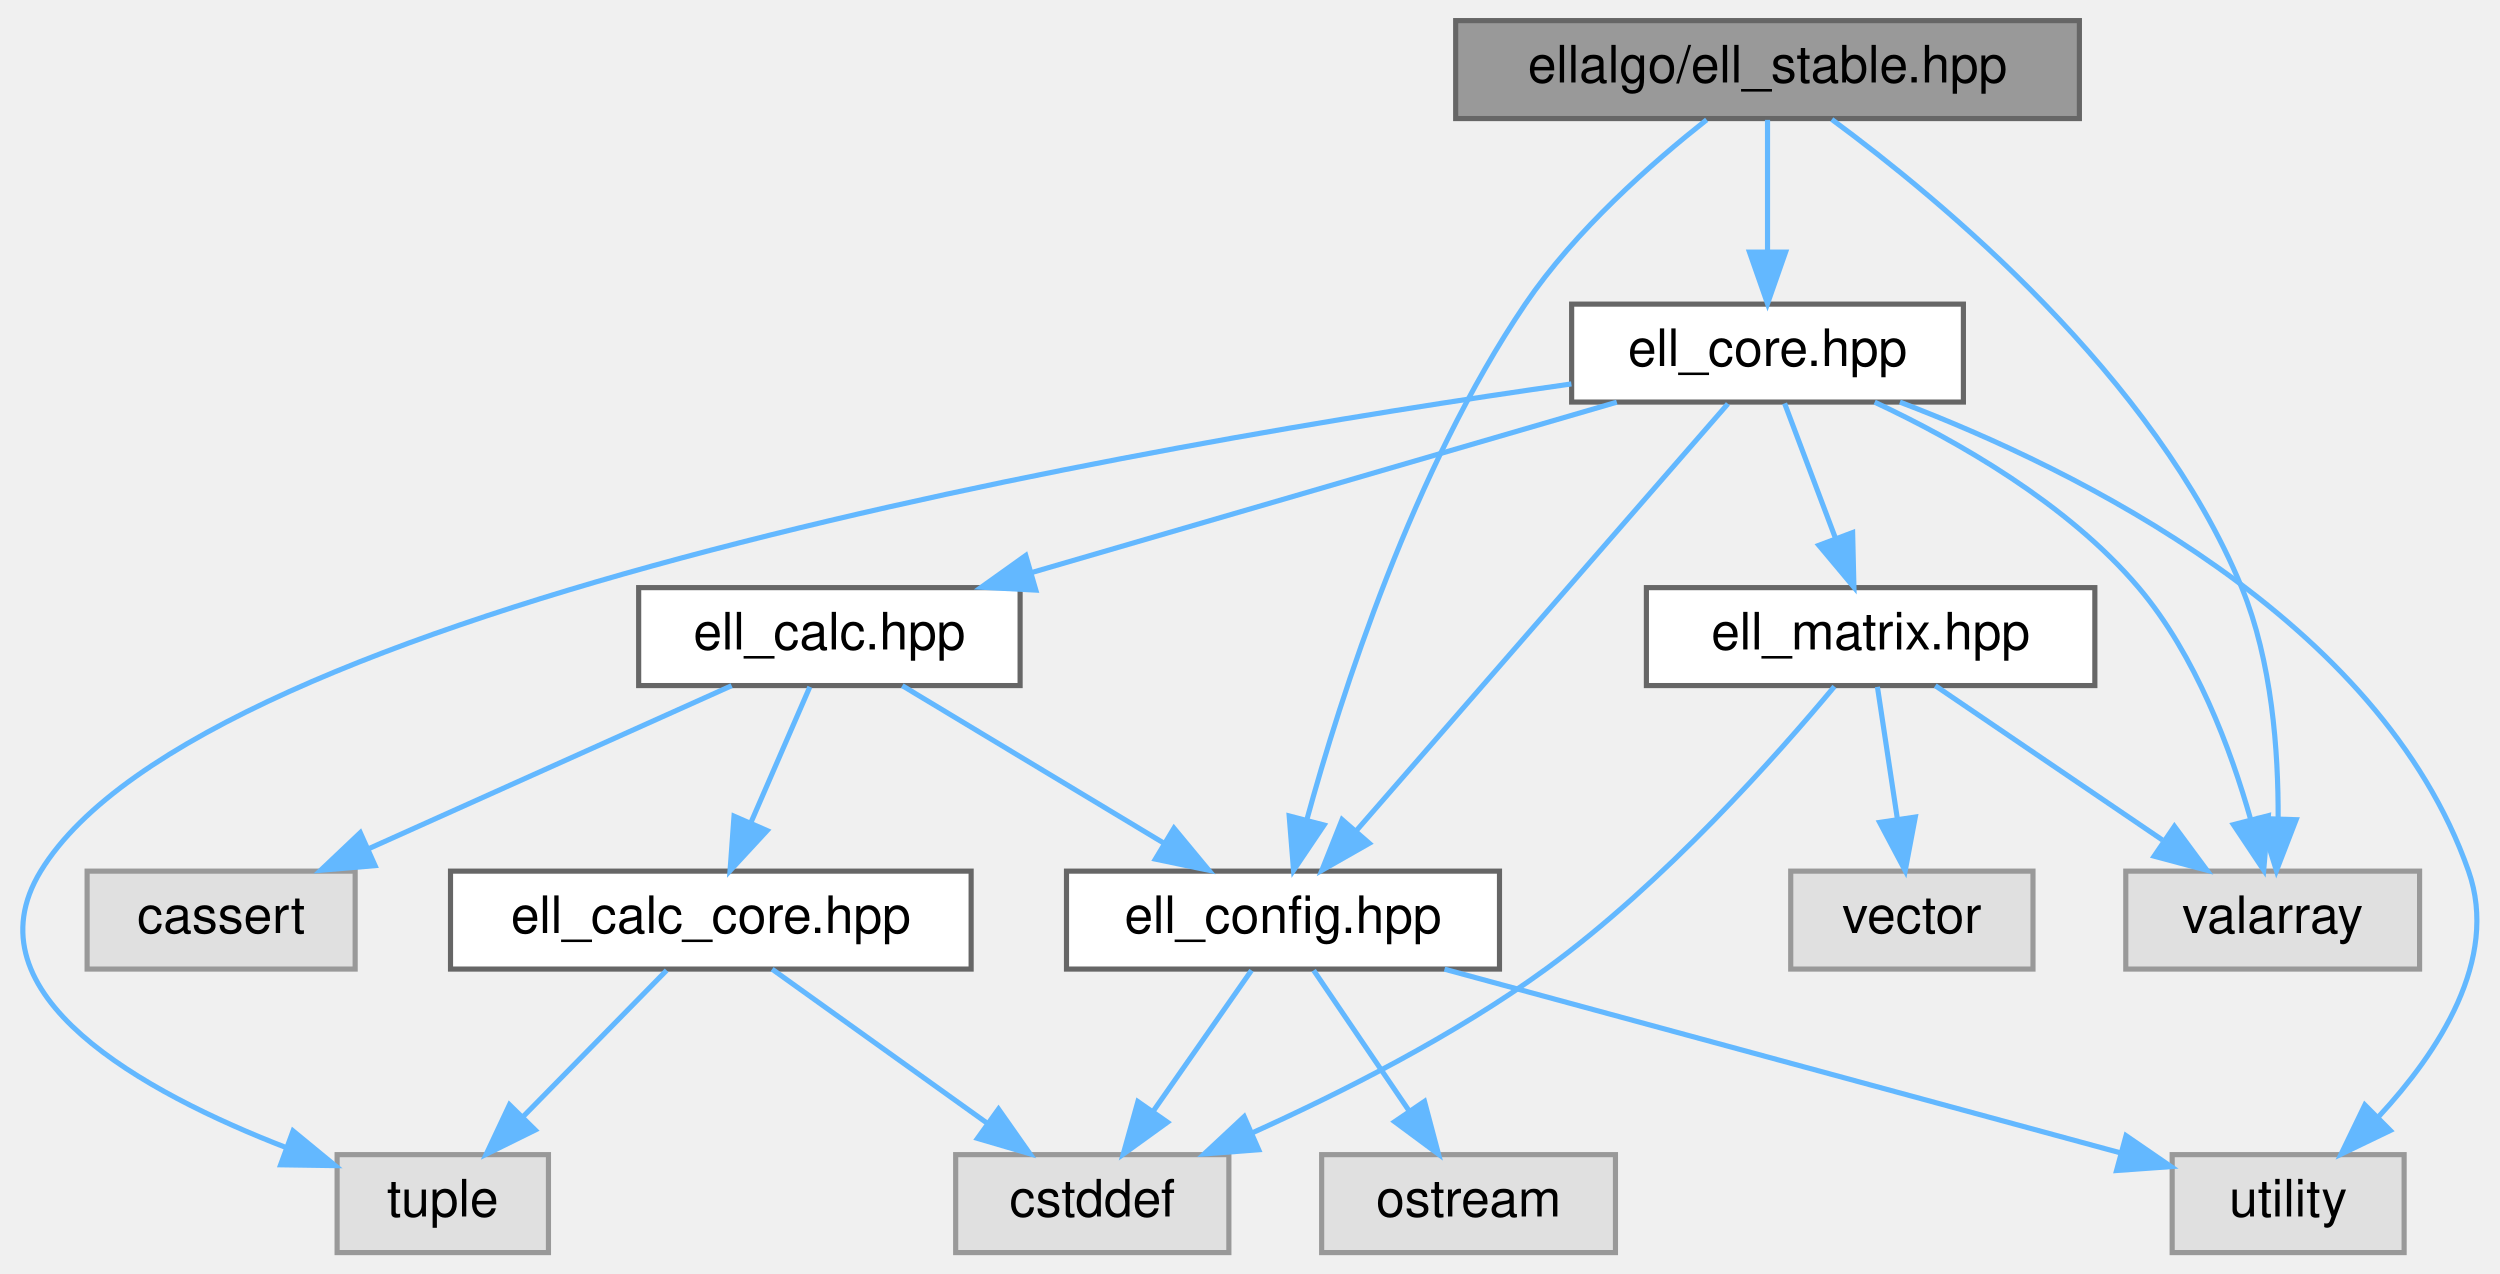
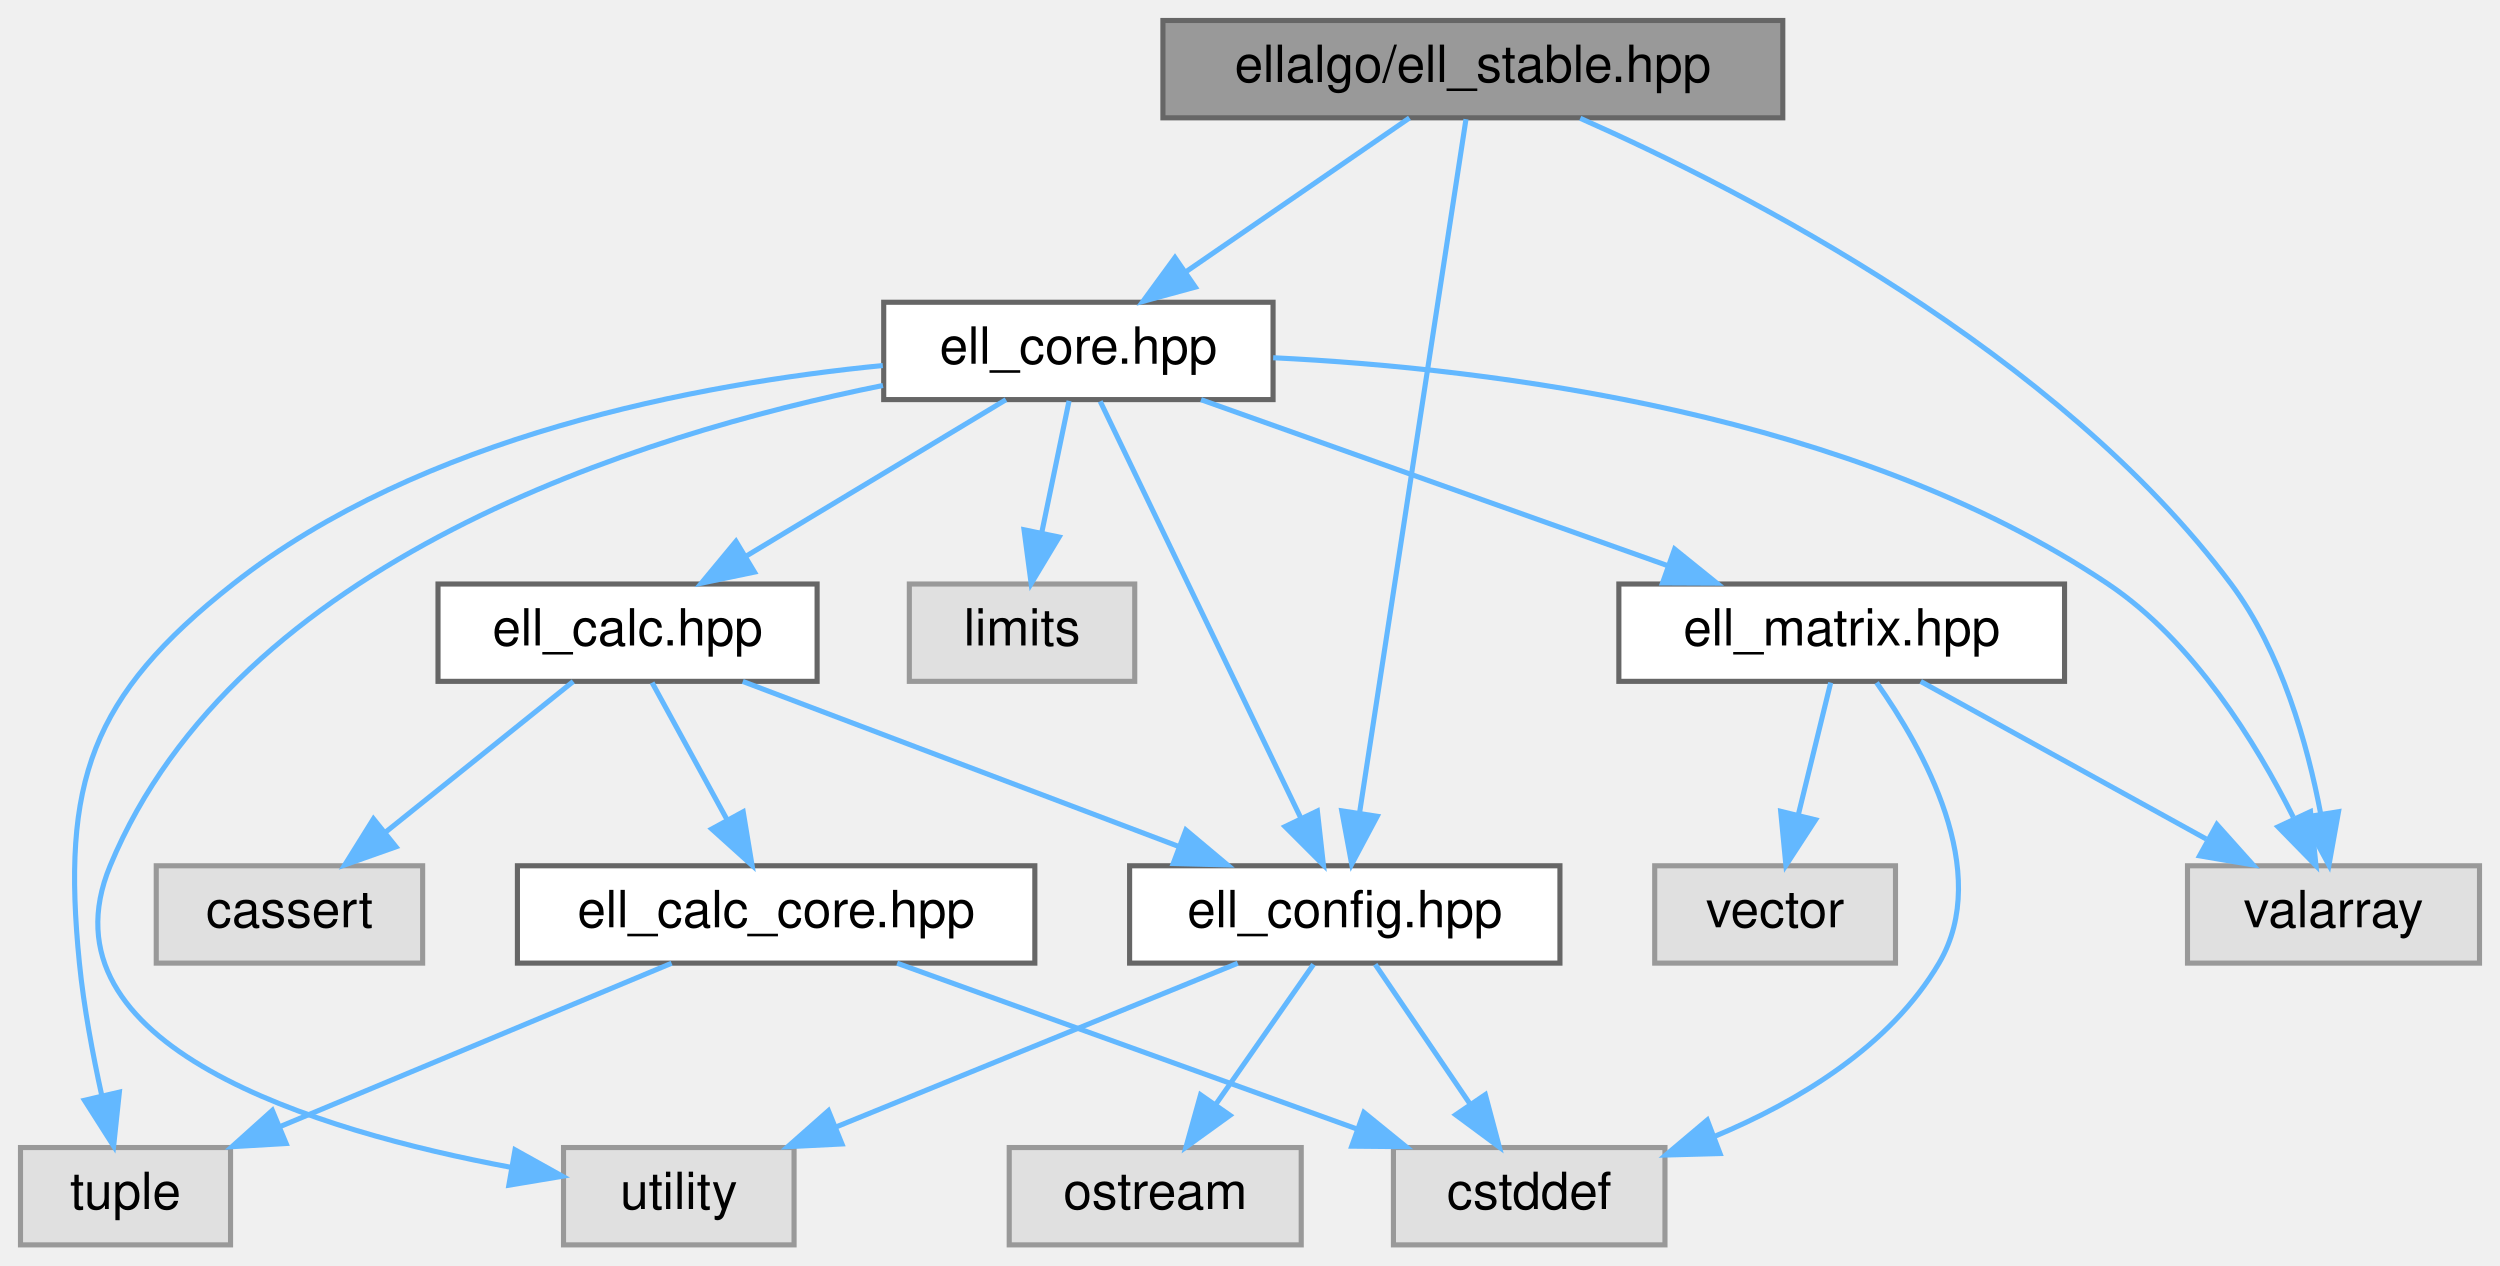
- <svg xmlns="http://www.w3.org/2000/svg" xmlns:xlink="http://www.w3.org/1999/xlink" width="485pt" height="247pt" viewBox="0.00 0.00 484.58 247.00">
+ <svg xmlns="http://www.w3.org/2000/svg" xmlns:xlink="http://www.w3.org/1999/xlink" width="488pt" height="247pt" viewBox="0.00 0.00 488.00 247.00">
  <g id="graph0" class="graph" transform="scale(1 1) rotate(0) translate(4 243)">
    <g id="Node000001" class="node">
      <g id="a_Node000001">
        <a xlink:title="Numerically stable ellipsoid search space (LDL^T-based)">
-           <polygon fill="#999999" stroke="#666666" points="399.19,-239 278.19,-239 278.19,-220 399.19,-220 399.19,-239" />
-           <text text-anchor="middle" x="338.69" y="-227" font-family="Helvetica,sans-Serif" font-size="10.00">ellalgo/ell_stable.hpp</text>
+           <polygon fill="#999999" stroke="#666666" points="344,-239 223,-239 223,-220 344,-220 344,-239" />
+           <text text-anchor="middle" x="283.5" y="-227" font-family="Helvetica,sans-Serif" font-size="10.00">ellalgo/ell_stable.hpp</text>
        </a>
      </g>
    </g>
    <g id="Node000002" class="node">
      <g id="a_Node000002">
        <a xlink:title=" ">
-           <polygon fill="#e0e0e0" stroke="#999999" points="465.19,-74 408.19,-74 408.19,-55 465.19,-55 465.19,-74" />
-           <text text-anchor="middle" x="436.69" y="-62" font-family="Helvetica,sans-Serif" font-size="10.00">valarray</text>
+           <polygon fill="#e0e0e0" stroke="#999999" points="480,-74 423,-74 423,-55 480,-55 480,-74" />
+           <text text-anchor="middle" x="451.5" y="-62" font-family="Helvetica,sans-Serif" font-size="10.00">valarray</text>
        </a>
      </g>
    </g>
    <g id="edge1_Node000001_Node000002" class="edge">
      <g id="a_edge1_Node000001_Node000002">
        <a xlink:title=" ">
-           <path fill="none" stroke="#63b8ff" d="M351.16,-219.83C372.14,-204.39 413.88,-169.91 430.69,-129 436.55,-114.74 437.81,-97.21 437.75,-84.18" />
-           <polygon fill="#63b8ff" stroke="#63b8ff" points="441.24,-83.98 437.42,-74.09 434.24,-84.2 441.24,-83.98" />
+           <path fill="none" stroke="#63b8ff" d="M304.46,-219.91C336.52,-205.72 397.57,-174.38 431.5,-129 441.34,-115.84 446.42,-97.71 448.99,-84.19" />
+           <polygon fill="#63b8ff" stroke="#63b8ff" points="452.48,-84.56 450.61,-74.13 445.57,-83.44 452.48,-84.56" />
        </a>
      </g>
    </g>
    <g id="Node000003" class="node">
      <g id="a_Node000003">
        <a xlink:href="ell__config_8hpp.html" target="_top" xlink:title="Configuration types and constants for the ellipsoid algorithm.">
-           <polygon fill="white" stroke="#666666" points="286.69,-74 202.69,-74 202.69,-55 286.69,-55 286.69,-74" />
-           <text text-anchor="middle" x="244.69" y="-62" font-family="Helvetica,sans-Serif" font-size="10.00">ell_config.hpp</text>
+           <polygon fill="white" stroke="#666666" points="300.5,-74 216.5,-74 216.5,-55 300.5,-55 300.5,-74" />
+           <text text-anchor="middle" x="258.5" y="-62" font-family="Helvetica,sans-Serif" font-size="10.00">ell_config.hpp</text>
        </a>
      </g>
    </g>
    <g id="edge2_Node000001_Node000003" class="edge">
      <g id="a_edge2_Node000001_Node000003">
        <a xlink:title=" ">
-           <path fill="none" stroke="#63b8ff" d="M326.88,-219.76C316.43,-211.52 301.39,-198.33 291.69,-184 269.96,-151.9 255.96,-108.24 249.29,-83.88" />
-           <polygon fill="#63b8ff" stroke="#63b8ff" points="252.66,-82.94 246.74,-74.15 245.89,-84.71 252.66,-82.94" />
+           <path fill="none" stroke="#63b8ff" d="M282.16,-219.74C278.24,-194.2 266.77,-119.43 261.37,-84.23" />
+           <polygon fill="#63b8ff" stroke="#63b8ff" points="264.83,-83.66 259.85,-74.31 257.91,-84.72 264.83,-83.66" />
        </a>
      </g>
    </g>
    <g id="Node000007" class="node">
      <g id="a_Node000007">
        <a xlink:href="ell__core_8hpp.html" target="_top" xlink:title="Ellipsoid search space core with matrix update.">
-           <polygon fill="white" stroke="#666666" points="376.69,-184 300.69,-184 300.69,-165 376.69,-165 376.69,-184" />
-           <text text-anchor="middle" x="338.69" y="-172" font-family="Helvetica,sans-Serif" font-size="10.00">ell_core.hpp</text>
+           <polygon fill="white" stroke="#666666" points="244.5,-184 168.5,-184 168.5,-165 244.5,-165 244.5,-184" />
+           <text text-anchor="middle" x="206.5" y="-172" font-family="Helvetica,sans-Serif" font-size="10.00">ell_core.hpp</text>
        </a>
      </g>
    </g>
    <g id="edge6_Node000001_Node000007" class="edge">
      <g id="a_edge6_Node000001_Node000007">
        <a xlink:title=" ">
-           <path fill="none" stroke="#63b8ff" d="M338.69,-219.75C338.69,-212.8 338.69,-202.85 338.69,-194.13" />
-           <polygon fill="#63b8ff" stroke="#63b8ff" points="342.19,-194.09 338.69,-184.09 335.19,-194.09 342.19,-194.09" />
+           <path fill="none" stroke="#63b8ff" d="M271.13,-219.98C259.41,-211.92 241.58,-199.65 227.61,-190.03" />
+           <polygon fill="#63b8ff" stroke="#63b8ff" points="229.32,-186.96 219.1,-184.17 225.35,-192.72 229.32,-186.96" />
        </a>
      </g>
    </g>
    <g id="Node000004" class="node">
      <g id="a_Node000004">
        <a xlink:title=" ">
-           <polygon fill="#e0e0e0" stroke="#999999" points="234.19,-19 181.19,-19 181.19,0 234.19,0 234.19,-19" />
-           <text text-anchor="middle" x="207.69" y="-7" font-family="Helvetica,sans-Serif" font-size="10.00">cstddef</text>
+           <polygon fill="#e0e0e0" stroke="#999999" points="321,-19 268,-19 268,0 321,0 321,-19" />
+           <text text-anchor="middle" x="294.5" y="-7" font-family="Helvetica,sans-Serif" font-size="10.00">cstddef</text>
        </a>
      </g>
    </g>
    <g id="edge3_Node000003_Node000004" class="edge">
      <g id="a_edge3_Node000003_Node000004">
        <a xlink:title=" ">
-           <path fill="none" stroke="#63b8ff" d="M238.58,-54.75C233.41,-47.34 225.85,-36.5 219.5,-27.41" />
-           <polygon fill="#63b8ff" stroke="#63b8ff" points="222.28,-25.29 213.69,-19.09 216.54,-29.29 222.28,-25.29" />
+           <path fill="none" stroke="#63b8ff" d="M264.44,-54.75C269.48,-47.34 276.84,-36.5 283.01,-27.41" />
+           <polygon fill="#63b8ff" stroke="#63b8ff" points="285.94,-29.33 288.67,-19.09 280.15,-25.39 285.94,-29.33" />
        </a>
      </g>
    </g>
    <g id="Node000005" class="node">
      <g id="a_Node000005">
        <a xlink:title=" ">
-           <polygon fill="#e0e0e0" stroke="#999999" points="309.19,-19 252.19,-19 252.19,0 309.19,0 309.19,-19" />
-           <text text-anchor="middle" x="280.69" y="-7" font-family="Helvetica,sans-Serif" font-size="10.00">ostream</text>
+           <polygon fill="#e0e0e0" stroke="#999999" points="250,-19 193,-19 193,0 250,0 250,-19" />
+           <text text-anchor="middle" x="221.5" y="-7" font-family="Helvetica,sans-Serif" font-size="10.00">ostream</text>
        </a>
      </g>
    </g>
    <g id="edge4_Node000003_Node000005" class="edge">
      <g id="a_edge4_Node000003_Node000005">
        <a xlink:title=" ">
-           <path fill="none" stroke="#63b8ff" d="M250.64,-54.75C255.67,-47.34 263.03,-36.5 269.21,-27.41" />
-           <polygon fill="#63b8ff" stroke="#63b8ff" points="272.14,-29.33 274.86,-19.09 266.35,-25.39 272.14,-29.33" />
+           <path fill="none" stroke="#63b8ff" d="M252.39,-54.75C247.22,-47.34 239.65,-36.5 233.31,-27.41" />
+           <polygon fill="#63b8ff" stroke="#63b8ff" points="236.09,-25.29 227.5,-19.09 230.35,-29.29 236.09,-25.29" />
        </a>
      </g>
    </g>
    <g id="Node000006" class="node">
      <g id="a_Node000006">
        <a xlink:title=" ">
-           <polygon fill="#e0e0e0" stroke="#999999" points="462.19,-19 417.19,-19 417.19,0 462.19,0 462.19,-19" />
-           <text text-anchor="middle" x="439.69" y="-7" font-family="Helvetica,sans-Serif" font-size="10.00">utility</text>
+           <polygon fill="#e0e0e0" stroke="#999999" points="151,-19 106,-19 106,0 151,0 151,-19" />
+           <text text-anchor="middle" x="128.5" y="-7" font-family="Helvetica,sans-Serif" font-size="10.00">utility</text>
        </a>
      </g>
    </g>
    <g id="edge5_Node000003_Node000006" class="edge">
      <g id="a_edge5_Node000003_Node000006">
        <a xlink:title=" ">
-           <path fill="none" stroke="#63b8ff" d="M276.02,-54.98C312.04,-45.2 370.87,-29.21 407.32,-19.3" />
-           <polygon fill="#63b8ff" stroke="#63b8ff" points="408.24,-22.68 416.97,-16.68 406.4,-15.92 408.24,-22.68" />
-         </a>
-       </g>
-     </g>
-     <g id="edge9_Node000007_Node000002" class="edge">
-       <g id="a_edge9_Node000007_Node000002">
-         <a xlink:title=" ">
-           <path fill="none" stroke="#63b8ff" d="M359.47,-164.98C375.36,-157.54 396.82,-145.37 410.69,-129 421.75,-115.95 428.59,-97.56 432.45,-83.92" />
-           <polygon fill="#63b8ff" stroke="#63b8ff" points="435.85,-84.76 434.95,-74.2 429.07,-83.02 435.85,-84.76" />
-         </a>
-       </g>
-     </g>
-     <g id="edge16_Node000007_Node000003" class="edge">
-       <g id="a_edge16_Node000007_Node000003">
-         <a xlink:title=" ">
-           <path fill="none" stroke="#63b8ff" d="M331,-164.66C315.22,-146.54 279,-104.91 258.85,-81.77" />
-           <polygon fill="#63b8ff" stroke="#63b8ff" points="261.43,-79.4 252.23,-74.16 256.15,-84 261.43,-79.4" />
-         </a>
-       </g>
-     </g>
-     <g id="edge8_Node000007_Node000006" class="edge">
-       <g id="a_edge8_Node000007_Node000006">
-         <a xlink:title=" ">
-           <path fill="none" stroke="#63b8ff" d="M364.37,-164.99C398.77,-151.89 457.5,-123 474.69,-74 480.71,-56.85 468.81,-38.85 457.28,-26.41" />
-           <polygon fill="#63b8ff" stroke="#63b8ff" points="459.51,-23.69 449.96,-19.1 454.57,-28.64 459.51,-23.69" />
+           <path fill="none" stroke="#63b8ff" d="M237.61,-54.98C216.42,-46.34 183.37,-32.87 159.2,-23.02" />
+           <polygon fill="#63b8ff" stroke="#63b8ff" points="160.35,-19.7 149.77,-19.17 157.71,-26.19 160.35,-19.7" />
+         </a>
+       </g>
+     </g>
+     <g id="edge10_Node000007_Node000002" class="edge">
+       <g id="a_edge10_Node000007_Node000002">
+         <a xlink:title=" ">
+           <path fill="none" stroke="#63b8ff" d="M244.52,-173.17C287.51,-171.07 357.95,-162.28 407.5,-129 424.17,-117.81 436.38,-98 443.66,-83.47" />
+           <polygon fill="#63b8ff" stroke="#63b8ff" points="447.01,-84.57 448.08,-74.03 440.67,-81.6 447.01,-84.57" />
+         </a>
+       </g>
+     </g>
+     <g id="edge17_Node000007_Node000003" class="edge">
+       <g id="a_edge17_Node000007_Node000003">
+         <a xlink:title=" ">
+           <path fill="none" stroke="#63b8ff" d="M210.76,-164.66C219.29,-146.93 238.65,-106.73 249.92,-83.32" />
+           <polygon fill="#63b8ff" stroke="#63b8ff" points="253.15,-84.69 254.33,-74.16 246.84,-81.65 253.15,-84.69" />
+         </a>
+       </g>
+     </g>
+     <g id="edge9_Node000007_Node000006" class="edge">
+       <g id="a_edge9_Node000007_Node000006">
+         <a xlink:title=" ">
+           <path fill="none" stroke="#63b8ff" d="M168.35,-167.76C120.63,-158.15 42.19,-133.61 17.5,-74 2.9,-38.75 57.92,-22.21 95.67,-15.15" />
+           <polygon fill="#63b8ff" stroke="#63b8ff" points="96.53,-18.55 105.78,-13.4 95.33,-11.65 96.53,-18.55" />
        </a>
      </g>
    </g>
    <g id="Node000008" class="node">
      <g id="a_Node000008">
        <a xlink:title=" ">
-           <polygon fill="#e0e0e0" stroke="#999999" points="102.19,-19 61.19,-19 61.19,0 102.19,0 102.19,-19" />
-           <text text-anchor="middle" x="81.69" y="-7" font-family="Helvetica,sans-Serif" font-size="10.00">tuple</text>
+           <polygon fill="#e0e0e0" stroke="#999999" points="217.5,-129 173.5,-129 173.5,-110 217.5,-110 217.5,-129" />
+           <text text-anchor="middle" x="195.5" y="-117" font-family="Helvetica,sans-Serif" font-size="10.00">limits</text>
        </a>
      </g>
    </g>
    <g id="edge7_Node000007_Node000008" class="edge">
      <g id="a_edge7_Node000007_Node000008">
        <a xlink:title=" ">
-           <path fill="none" stroke="#63b8ff" d="M300.64,-168.52C219.66,-156.99 35.1,-125.46 3.69,-74 -10.95,-50 23.68,-31.07 51.4,-20.33" />
-           <polygon fill="#63b8ff" stroke="#63b8ff" points="52.64,-23.6 60.82,-16.87 50.23,-17.03 52.64,-23.6" />
+           <path fill="none" stroke="#63b8ff" d="M204.68,-164.75C203.24,-157.8 201.18,-147.85 199.37,-139.13" />
+           <polygon fill="#63b8ff" stroke="#63b8ff" points="202.74,-138.17 197.28,-129.09 195.89,-139.59 202.74,-138.17" />
        </a>
      </g>
    </g>
    <g id="Node000009" class="node">
      <g id="a_Node000009">
+         <a xlink:title=" ">
+           <polygon fill="#e0e0e0" stroke="#999999" points="41,-19 0,-19 0,0 41,0 41,-19" />
+           <text text-anchor="middle" x="20.5" y="-7" font-family="Helvetica,sans-Serif" font-size="10.00">tuple</text>
+         </a>
+       </g>
+     </g>
+     <g id="edge8_Node000007_Node000009" class="edge">
+       <g id="a_edge8_Node000007_Node000009">
+         <a xlink:title=" ">
+           <path fill="none" stroke="#63b8ff" d="M168.32,-171.65C132.2,-168.1 78.2,-157.92 41.5,-129 13.63,-107.03 7.96,-90.31 11.5,-55 12.35,-46.47 14.11,-37.16 15.84,-29.27" />
+           <polygon fill="#63b8ff" stroke="#63b8ff" points="19.3,-29.82 18.18,-19.29 12.49,-28.22 19.3,-29.82" />
+         </a>
+       </g>
+     </g>
+     <g id="Node000010" class="node">
+       <g id="a_Node000010">
        <a xlink:href="ell__calc_8hpp.html" target="_top" xlink:title="Ellipsoid computation layer with cut dispatch.">
-           <polygon fill="white" stroke="#666666" points="193.69,-129 119.69,-129 119.69,-110 193.69,-110 193.69,-129" />
-           <text text-anchor="middle" x="156.69" y="-117" font-family="Helvetica,sans-Serif" font-size="10.00">ell_calc.hpp</text>
-         </a>
-       </g>
-     </g>
-     <g id="edge10_Node000007_Node000009" class="edge">
-       <g id="a_edge10_Node000007_Node000009">
-         <a xlink:title=" ">
-           <path fill="none" stroke="#63b8ff" d="M309.45,-164.98C278.63,-156.01 229.92,-141.82 195.81,-131.89" />
-           <polygon fill="#63b8ff" stroke="#63b8ff" points="196.74,-128.52 186.16,-129.08 194.79,-135.24 196.74,-128.52" />
+           <polygon fill="white" stroke="#666666" points="155.5,-129 81.5,-129 81.5,-110 155.5,-110 155.5,-129" />
+           <text text-anchor="middle" x="118.5" y="-117" font-family="Helvetica,sans-Serif" font-size="10.00">ell_calc.hpp</text>
+         </a>
+       </g>
+     </g>
+     <g id="edge11_Node000007_Node000010" class="edge">
+       <g id="a_edge11_Node000007_Node000010">
+         <a xlink:title=" ">
+           <path fill="none" stroke="#63b8ff" d="M192.36,-164.98C178.71,-156.77 157.81,-144.18 141.72,-134.49" />
+           <polygon fill="#63b8ff" stroke="#63b8ff" points="143.27,-131.33 132.9,-129.17 139.66,-137.33 143.27,-131.33" />
+         </a>
+       </g>
+     </g>
+     <g id="Node000013" class="node">
+       <g id="a_Node000013">
+         <a xlink:href="ell__matrix_8hpp.html" target="_top" xlink:title="Square matrix with flat storage and strided views.">
+           <polygon fill="white" stroke="#666666" points="399,-129 312,-129 312,-110 399,-110 399,-129" />
+           <text text-anchor="middle" x="355.5" y="-117" font-family="Helvetica,sans-Serif" font-size="10.00">ell_matrix.hpp</text>
+         </a>
+       </g>
+     </g>
+     <g id="edge18_Node000007_Node000013" class="edge">
+       <g id="a_edge18_Node000007_Node000013">
+         <a xlink:title=" ">
+           <path fill="none" stroke="#63b8ff" d="M230.44,-164.98C255.06,-156.23 293.62,-142.51 321.42,-132.62" />
+           <polygon fill="#63b8ff" stroke="#63b8ff" points="322.88,-135.82 331.12,-129.17 320.53,-129.22 322.88,-135.82" />
+         </a>
+       </g>
+     </g>
+     <g id="edge16_Node000010_Node000003" class="edge">
+       <g id="a_edge16_Node000010_Node000003">
+         <a xlink:title=" ">
+           <path fill="none" stroke="#63b8ff" d="M140.99,-109.98C164.02,-101.27 200.04,-87.63 226.13,-77.75" />
+           <polygon fill="#63b8ff" stroke="#63b8ff" points="227.48,-80.98 235.6,-74.17 225.01,-74.44 227.48,-80.98" />
+         </a>
+       </g>
+     </g>
+     <g id="Node000011" class="node">
+       <g id="a_Node000011">
+         <a xlink:title=" ">
+           <polygon fill="#e0e0e0" stroke="#999999" points="78.5,-74 26.5,-74 26.5,-55 78.5,-55 78.5,-74" />
+           <text text-anchor="middle" x="52.5" y="-62" font-family="Helvetica,sans-Serif" font-size="10.00">cassert</text>
+         </a>
+       </g>
+     </g>
+     <g id="edge12_Node000010_Node000011" class="edge">
+       <g id="a_edge12_Node000010_Node000011">
+         <a xlink:title=" ">
+           <path fill="none" stroke="#63b8ff" d="M107.9,-109.98C98.04,-102.07 83.15,-90.11 71.28,-80.58" />
+           <polygon fill="#63b8ff" stroke="#63b8ff" points="73.29,-77.7 63.3,-74.17 68.9,-83.16 73.29,-77.7" />
        </a>
      </g>
    </g>
    <g id="Node000012" class="node">
      <g id="a_Node000012">
-         <a xlink:href="ell__matrix_8hpp.html" target="_top" xlink:title="Square matrix with flat storage and strided views.">
-           <polygon fill="white" stroke="#666666" points="402.19,-129 315.19,-129 315.19,-110 402.19,-110 402.19,-129" />
-           <text text-anchor="middle" x="358.69" y="-117" font-family="Helvetica,sans-Serif" font-size="10.00">ell_matrix.hpp</text>
-         </a>
-       </g>
-     </g>
-     <g id="edge17_Node000007_Node000012" class="edge">
-       <g id="a_edge17_Node000007_Node000012">
-         <a xlink:title=" ">
-           <path fill="none" stroke="#63b8ff" d="M342,-164.75C344.68,-157.65 348.54,-147.4 351.88,-138.56" />
-           <polygon fill="#63b8ff" stroke="#63b8ff" points="355.2,-139.68 355.45,-129.09 348.65,-137.21 355.2,-139.68" />
-         </a>
-       </g>
-     </g>
-     <g id="edge15_Node000009_Node000003" class="edge">
-       <g id="a_edge15_Node000009_Node000003">
-         <a xlink:title=" ">
-           <path fill="none" stroke="#63b8ff" d="M170.83,-109.98C184.48,-101.77 205.38,-89.18 221.47,-79.49" />
-           <polygon fill="#63b8ff" stroke="#63b8ff" points="223.54,-82.33 230.3,-74.17 219.93,-76.33 223.54,-82.33" />
-         </a>
-       </g>
-     </g>
-     <g id="Node000010" class="node">
-       <g id="a_Node000010">
-         <a xlink:title=" ">
-           <polygon fill="#e0e0e0" stroke="#999999" points="64.69,-74 12.69,-74 12.69,-55 64.69,-55 64.69,-74" />
-           <text text-anchor="middle" x="38.69" y="-62" font-family="Helvetica,sans-Serif" font-size="10.00">cassert</text>
-         </a>
-       </g>
-     </g>
-     <g id="edge11_Node000009_Node000010" class="edge">
-       <g id="a_edge11_Node000009_Node000010">
-         <a xlink:title=" ">
-           <path fill="none" stroke="#63b8ff" d="M137.73,-109.98C118.67,-101.42 89.03,-88.11 67.15,-78.28" />
-           <polygon fill="#63b8ff" stroke="#63b8ff" points="68.55,-75.07 58,-74.17 65.69,-81.46 68.55,-75.07" />
-         </a>
-       </g>
-     </g>
-     <g id="Node000011" class="node">
-       <g id="a_Node000011">
        <a xlink:href="ell__calc__core_8hpp.html" target="_top" xlink:title="Core ellipsoid calculation routines.">
-           <polygon fill="white" stroke="#666666" points="184.19,-74 83.19,-74 83.19,-55 184.19,-55 184.19,-74" />
-           <text text-anchor="middle" x="133.69" y="-62" font-family="Helvetica,sans-Serif" font-size="10.00">ell_calc_core.hpp</text>
-         </a>
-       </g>
-     </g>
-     <g id="edge12_Node000009_Node000011" class="edge">
-       <g id="a_edge12_Node000009_Node000011">
-         <a xlink:title=" ">
-           <path fill="none" stroke="#63b8ff" d="M152.9,-109.75C149.78,-102.57 145.27,-92.18 141.4,-83.27" />
-           <polygon fill="#63b8ff" stroke="#63b8ff" points="144.61,-81.87 137.42,-74.09 138.19,-84.66 144.61,-81.87" />
-         </a>
-       </g>
-     </g>
-     <g id="edge13_Node000011_Node000004" class="edge">
-       <g id="a_edge13_Node000011_Node000004">
-         <a xlink:title=" ">
-           <path fill="none" stroke="#63b8ff" d="M145.58,-54.98C156.84,-46.92 173.98,-34.65 187.4,-25.03" />
-           <polygon fill="#63b8ff" stroke="#63b8ff" points="189.5,-27.84 195.59,-19.17 185.42,-22.15 189.5,-27.84" />
-         </a>
-       </g>
-     </g>
-     <g id="edge14_Node000011_Node000008" class="edge">
-       <g id="a_edge14_Node000011_Node000008">
-         <a xlink:title=" ">
-           <path fill="none" stroke="#63b8ff" d="M125.11,-54.75C117.53,-47.03 106.32,-35.6 97.18,-26.28" />
-           <polygon fill="#63b8ff" stroke="#63b8ff" points="99.62,-23.78 90.12,-19.09 94.63,-28.68 99.62,-23.78" />
-         </a>
-       </g>
-     </g>
-     <g id="edge19_Node000012_Node000002" class="edge">
-       <g id="a_edge19_Node000012_Node000002">
-         <a xlink:title=" ">
-           <path fill="none" stroke="#63b8ff" d="M371.23,-109.98C383.09,-101.92 401.16,-89.65 415.31,-80.03" />
-           <polygon fill="#63b8ff" stroke="#63b8ff" points="417.63,-82.69 423.93,-74.17 413.69,-76.9 417.63,-82.69" />
-         </a>
-       </g>
-     </g>
-     <g id="edge18_Node000012_Node000004" class="edge">
-       <g id="a_edge18_Node000012_Node000004">
-         <a xlink:title=" ">
-           <path fill="none" stroke="#63b8ff" d="M351.67,-109.82C340.75,-96.71 318.55,-71.62 295.69,-55 278.05,-42.17 256.17,-31.09 238.65,-23.19" />
-           <polygon fill="#63b8ff" stroke="#63b8ff" points="239.97,-19.95 229.41,-19.14 237.16,-26.37 239.97,-19.95" />
-         </a>
-       </g>
-     </g>
-     <g id="Node000013" class="node">
-       <g id="a_Node000013">
-         <a xlink:title=" ">
-           <polygon fill="#e0e0e0" stroke="#999999" points="390.19,-74 343.19,-74 343.19,-55 390.19,-55 390.19,-74" />
-           <text text-anchor="middle" x="366.69" y="-62" font-family="Helvetica,sans-Serif" font-size="10.00">vector</text>
-         </a>
-       </g>
-     </g>
-     <g id="edge20_Node000012_Node000013" class="edge">
-       <g id="a_edge20_Node000012_Node000013">
-         <a xlink:title=" ">
-           <path fill="none" stroke="#63b8ff" d="M360.01,-109.75C361.06,-102.8 362.57,-92.85 363.88,-84.13" />
-           <polygon fill="#63b8ff" stroke="#63b8ff" points="367.36,-84.5 365.4,-74.09 360.44,-83.45 367.36,-84.5" />
+           <polygon fill="white" stroke="#666666" points="198,-74 97,-74 97,-55 198,-55 198,-74" />
+           <text text-anchor="middle" x="147.5" y="-62" font-family="Helvetica,sans-Serif" font-size="10.00">ell_calc_core.hpp</text>
+         </a>
+       </g>
+     </g>
+     <g id="edge13_Node000010_Node000012" class="edge">
+       <g id="a_edge13_Node000010_Node000012">
+         <a xlink:title=" ">
+           <path fill="none" stroke="#63b8ff" d="M123.29,-109.75C127.26,-102.49 133.03,-91.95 137.93,-82.98" />
+           <polygon fill="#63b8ff" stroke="#63b8ff" points="141.07,-84.54 142.8,-74.09 134.93,-81.18 141.07,-84.54" />
+         </a>
+       </g>
+     </g>
+     <g id="edge14_Node000012_Node000004" class="edge">
+       <g id="a_edge14_Node000012_Node000004">
+         <a xlink:title=" ">
+           <path fill="none" stroke="#63b8ff" d="M171.12,-54.98C195.4,-46.23 233.45,-32.51 260.87,-22.62" />
+           <polygon fill="#63b8ff" stroke="#63b8ff" points="262.23,-25.85 270.45,-19.17 259.86,-19.27 262.23,-25.85" />
+         </a>
+       </g>
+     </g>
+     <g id="edge15_Node000012_Node000009" class="edge">
+       <g id="a_edge15_Node000012_Node000009">
+         <a xlink:title=" ">
+           <path fill="none" stroke="#63b8ff" d="M127.1,-54.98C106.48,-46.38 74.39,-32.99 50.81,-23.15" />
+           <polygon fill="#63b8ff" stroke="#63b8ff" points="51.85,-19.79 41.28,-19.17 49.16,-26.25 51.85,-19.79" />
+         </a>
+       </g>
+     </g>
+     <g id="edge20_Node000013_Node000002" class="edge">
+       <g id="a_edge20_Node000013_Node000002">
+         <a xlink:title=" ">
+           <path fill="none" stroke="#63b8ff" d="M370.92,-109.98C385.95,-101.69 409.04,-88.94 426.66,-79.22" />
+           <polygon fill="#63b8ff" stroke="#63b8ff" points="428.73,-82.07 435.8,-74.17 425.35,-75.94 428.73,-82.07" />
+         </a>
+       </g>
+     </g>
+     <g id="edge19_Node000013_Node000004" class="edge">
+       <g id="a_edge19_Node000013_Node000004">
+         <a xlink:title=" ">
+           <path fill="none" stroke="#63b8ff" d="M362.31,-109.75C371.34,-96.99 385,-72.85 374.5,-55 364.94,-38.74 347.04,-27.99 330.6,-21.14" />
+           <polygon fill="#63b8ff" stroke="#63b8ff" points="331.75,-17.83 321.16,-17.54 329.26,-24.37 331.75,-17.83" />
+         </a>
+       </g>
+     </g>
+     <g id="Node000014" class="node">
+       <g id="a_Node000014">
+         <a xlink:title=" ">
+           <polygon fill="#e0e0e0" stroke="#999999" points="366,-74 319,-74 319,-55 366,-55 366,-74" />
+           <text text-anchor="middle" x="342.5" y="-62" font-family="Helvetica,sans-Serif" font-size="10.00">vector</text>
+         </a>
+       </g>
+     </g>
+     <g id="edge21_Node000013_Node000014" class="edge">
+       <g id="a_edge21_Node000013_Node000014">
+         <a xlink:title=" ">
+           <path fill="none" stroke="#63b8ff" d="M353.35,-109.75C351.63,-102.72 349.15,-92.62 347,-83.84" />
+           <polygon fill="#63b8ff" stroke="#63b8ff" points="350.39,-82.97 344.61,-74.09 343.59,-84.63 350.39,-82.97" />
        </a>
      </g>
    </g>
  </g>
</svg>
